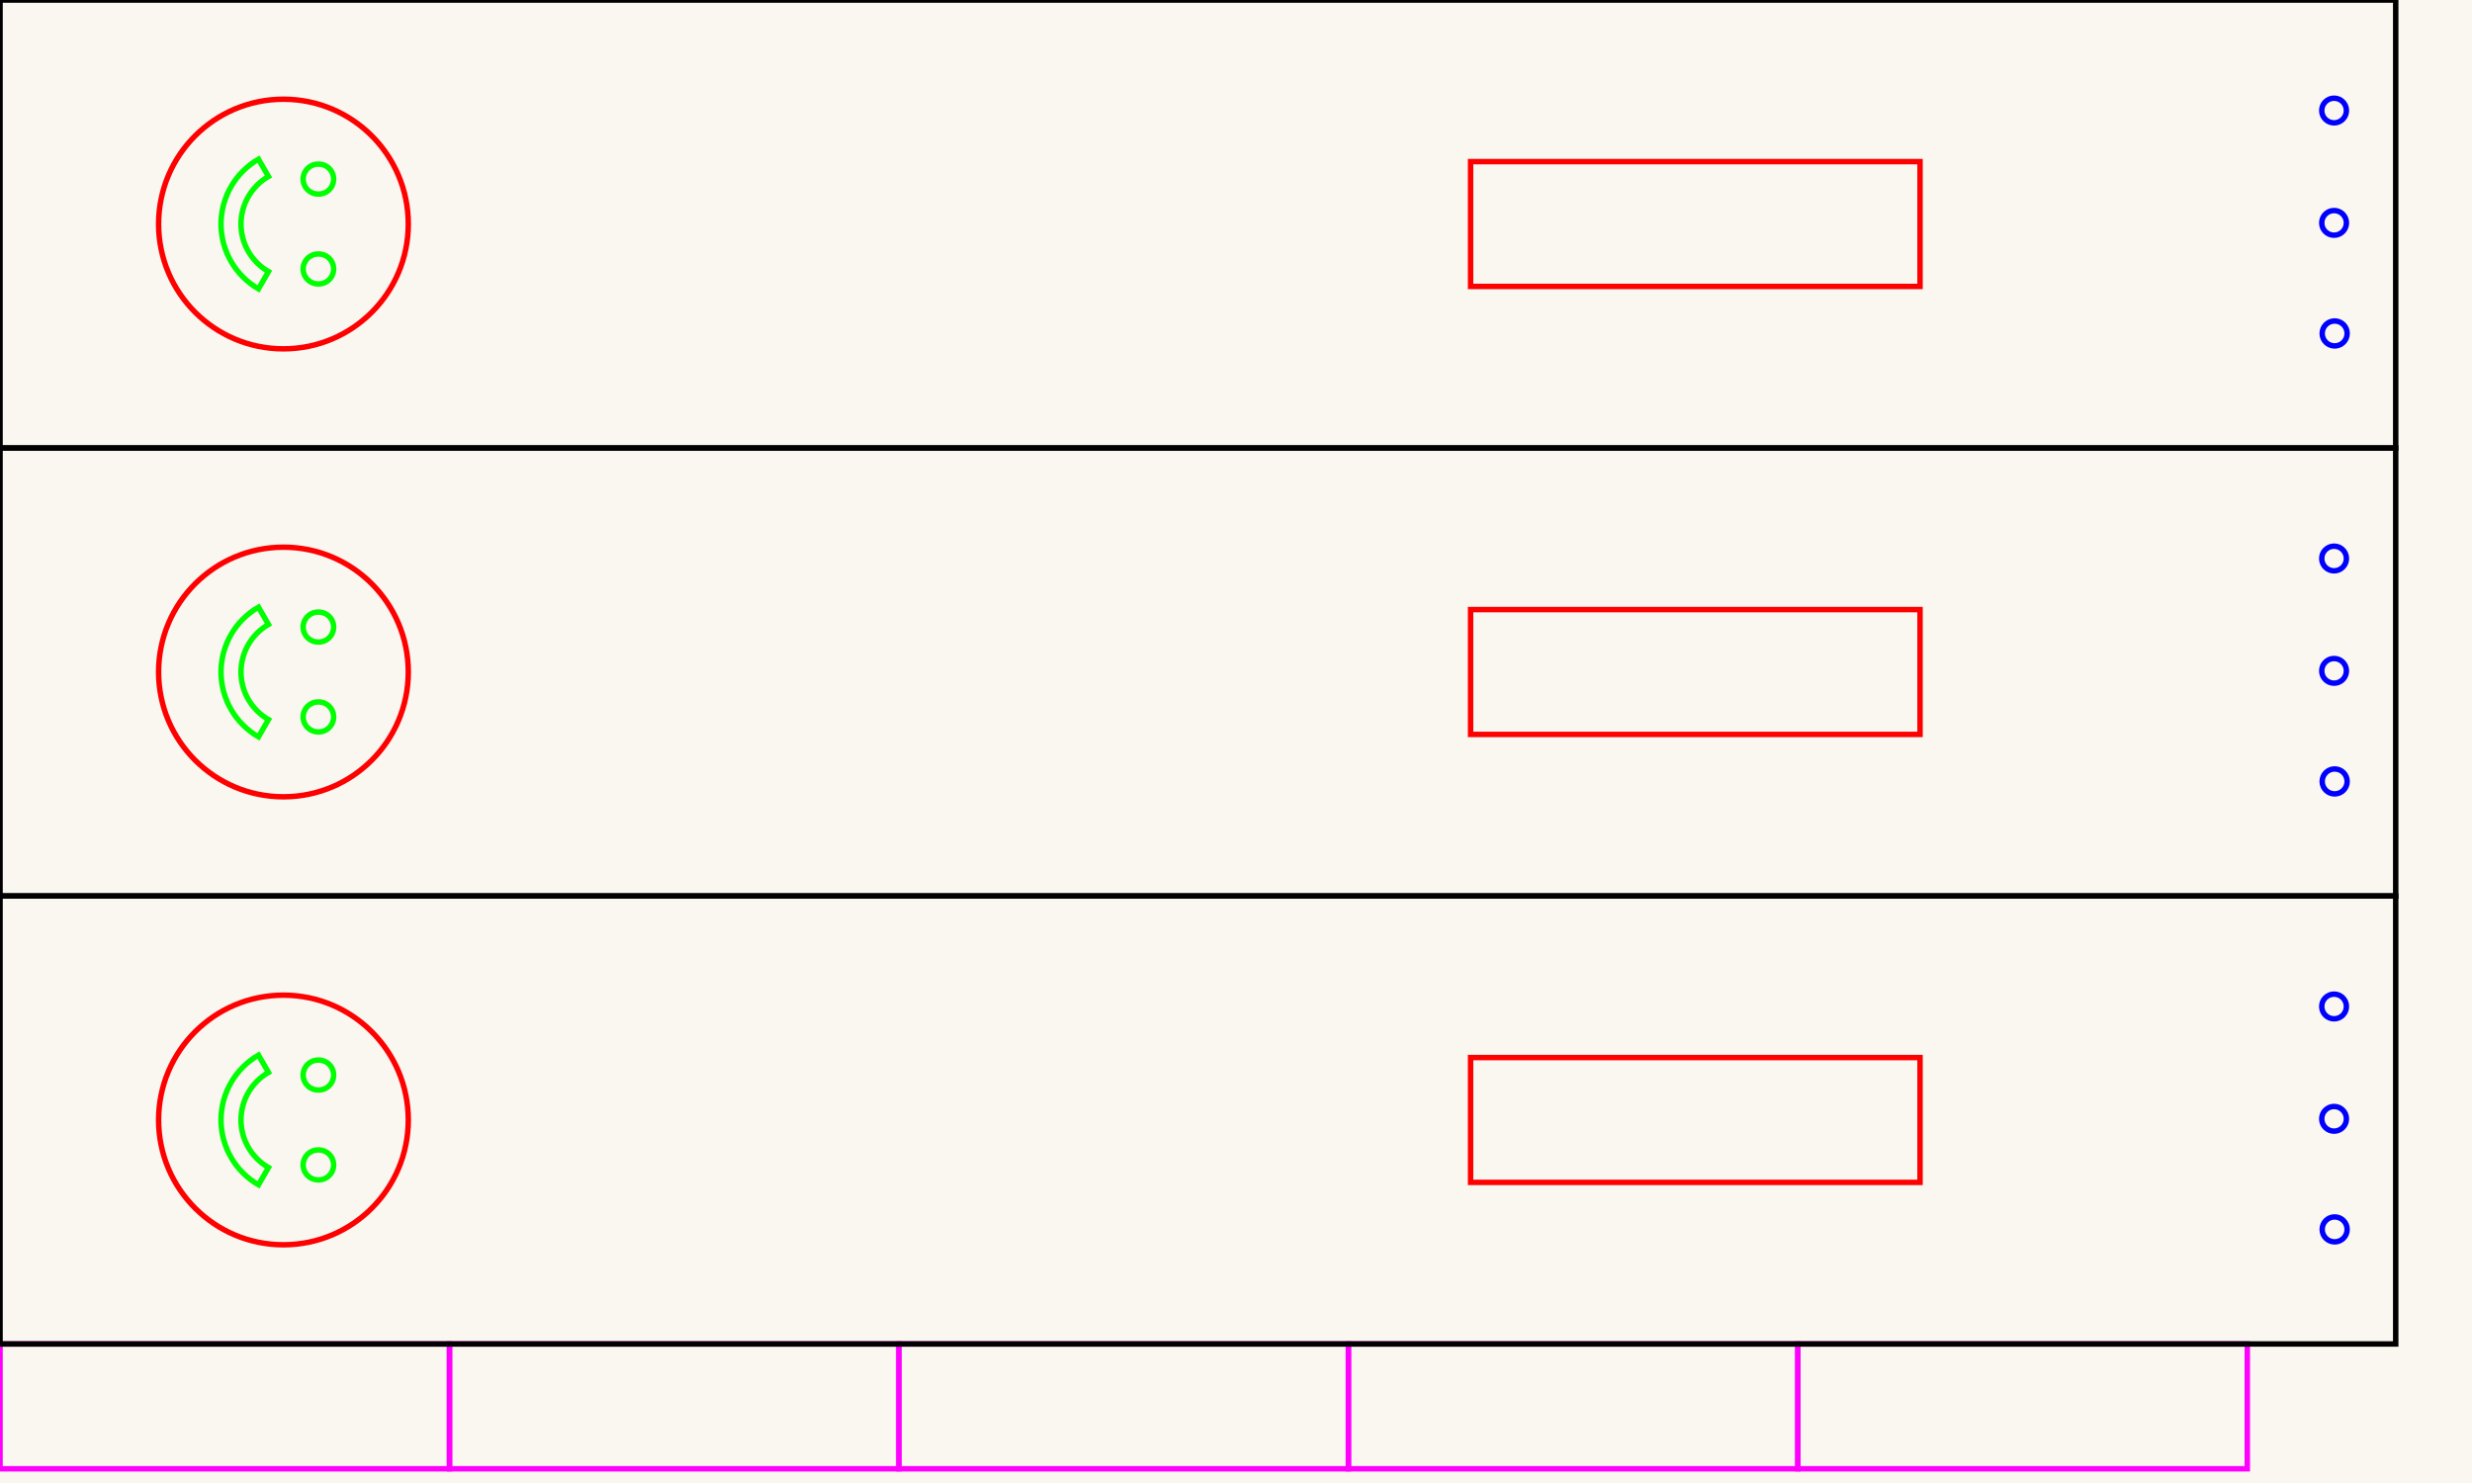
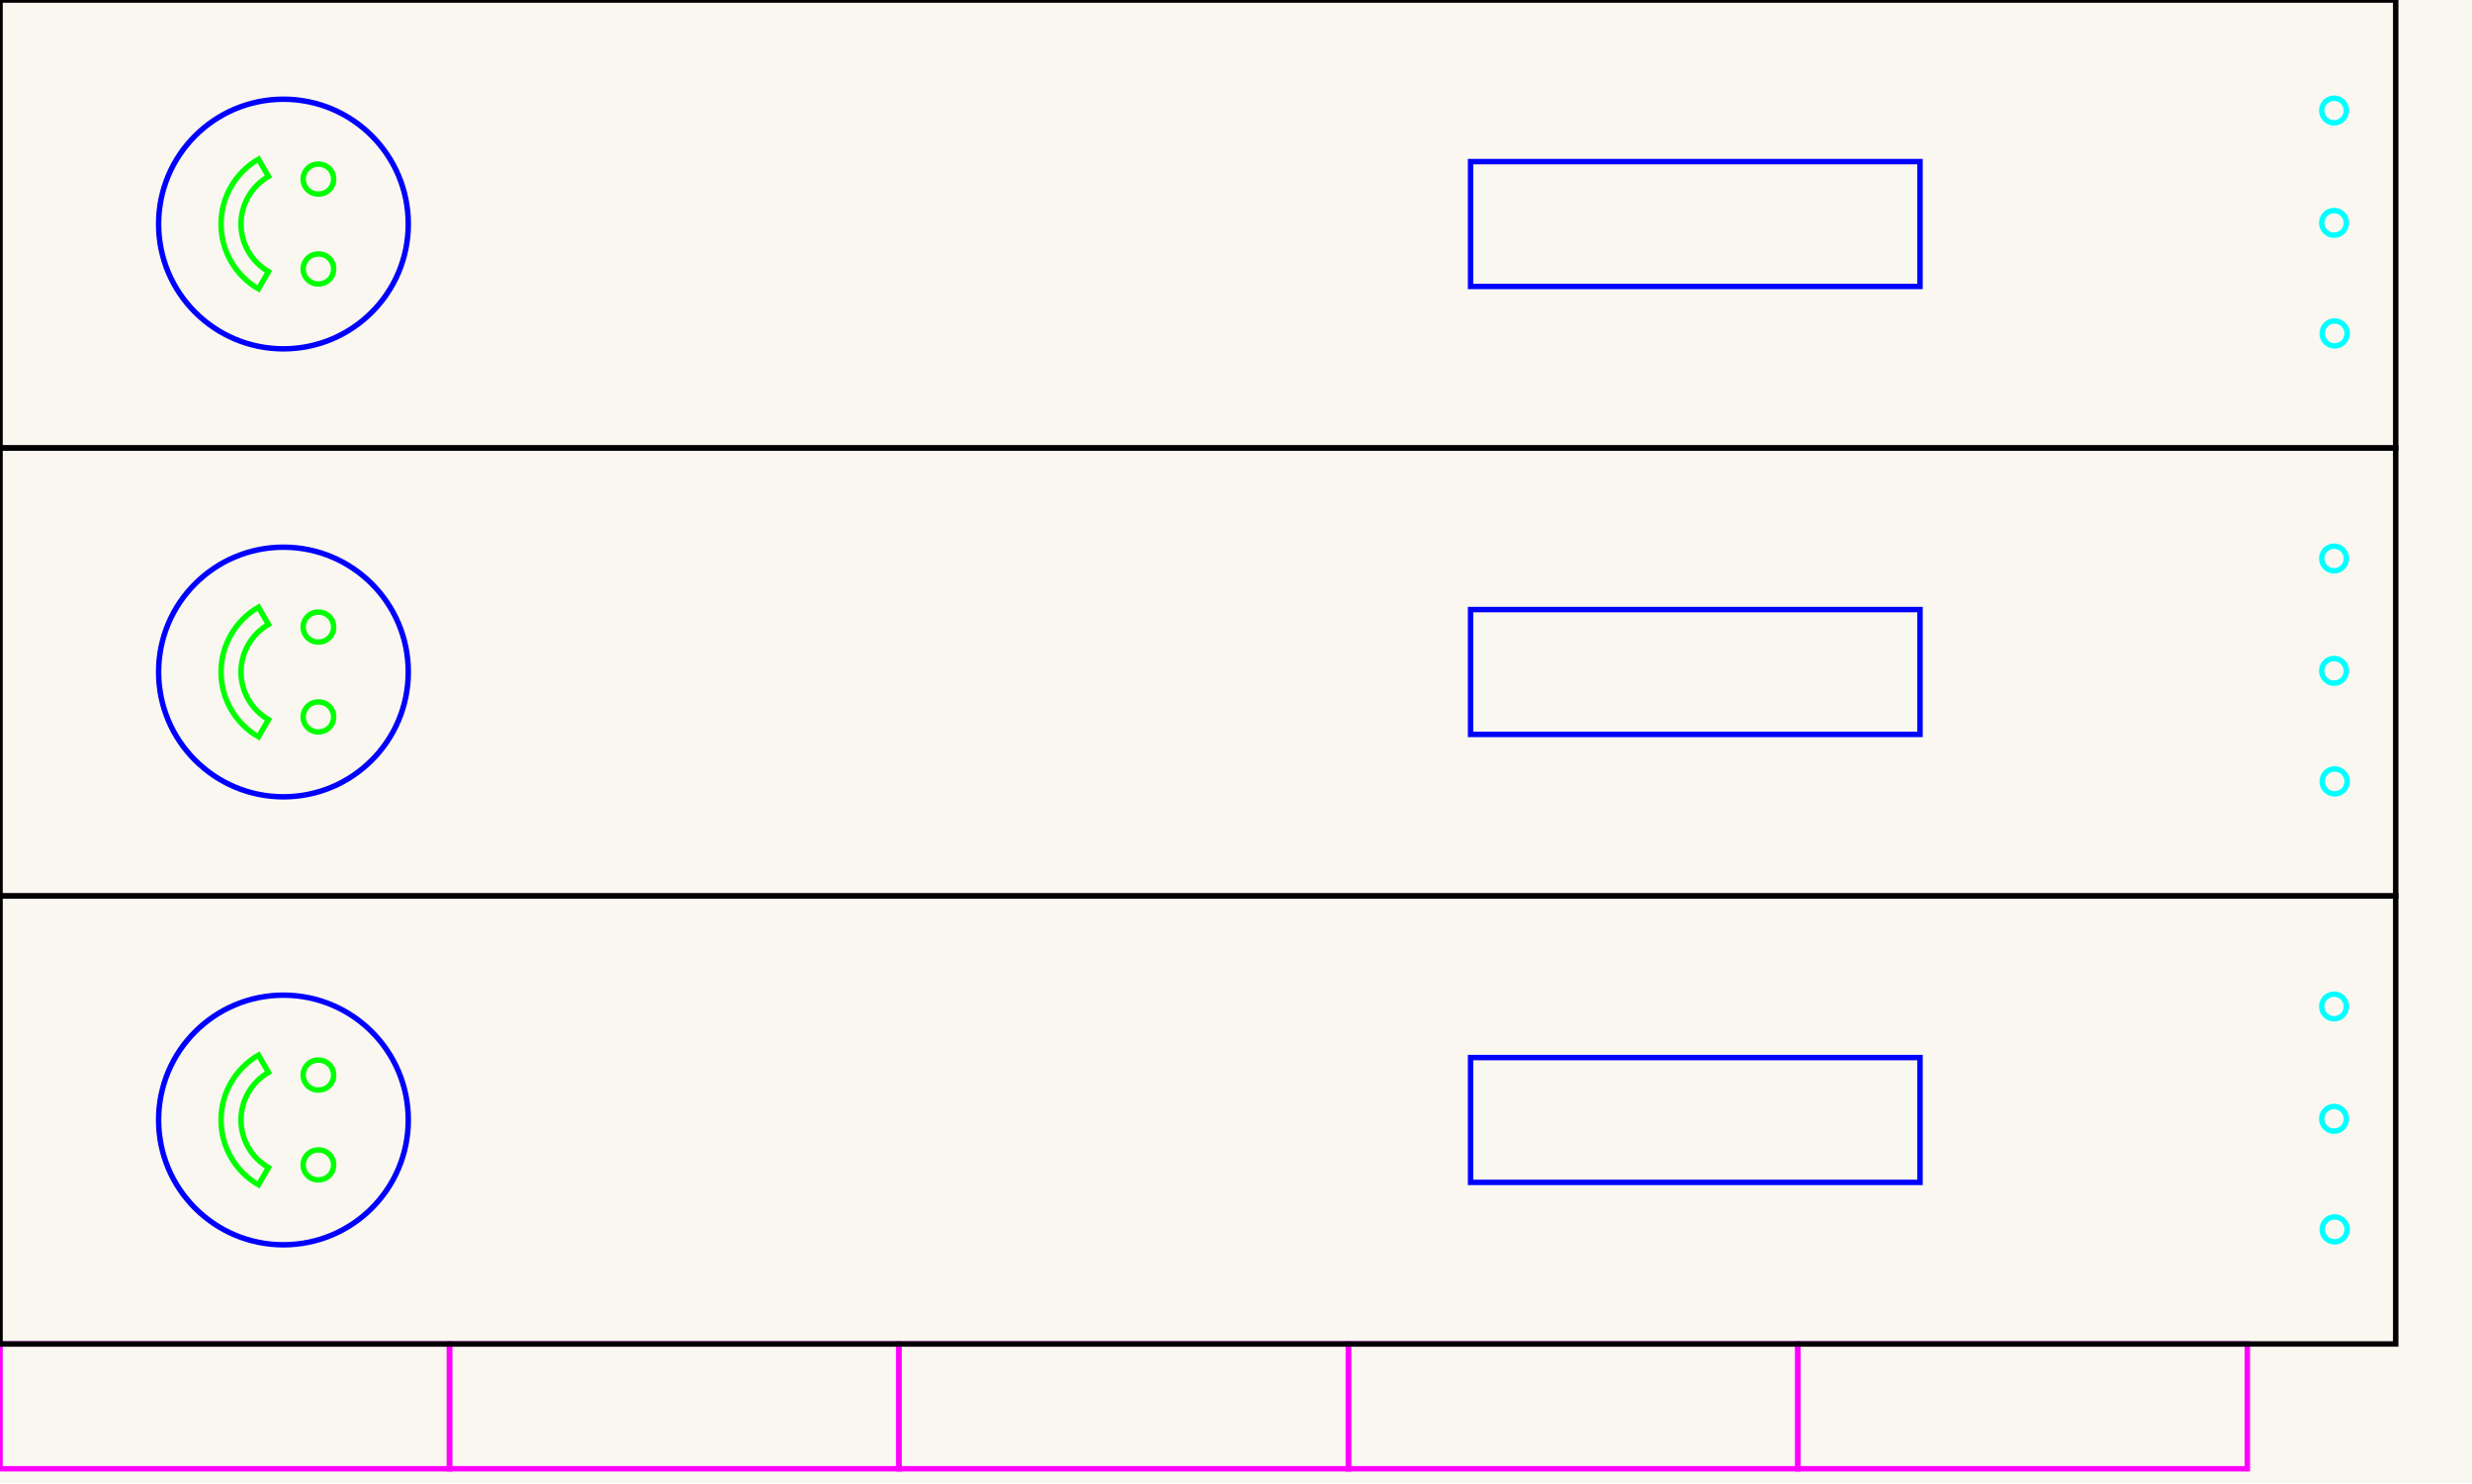
<svg xmlns="http://www.w3.org/2000/svg" width="495mm" height="297mm" viewBox="0 0 495 297" version="1.1" id="svg1">
  <rect x="0" y="0" width="495" height="297" fill="#faf7f0" />
  <defs id="defs1" />
  <g id="layer1">
    <rect style="fill:none;stroke:#000000;stroke-width:1.09;stroke-dasharray:none" id="rect1" width="479.715" height="89.715" x="0.008" y="0.008" />
-     <ellipse style="fill:none;stroke:#0000ff;stroke-width:1.09;stroke-dasharray:none;stroke-opacity:1" id="path2" cx="467.382" cy="22.135" rx="2.471" ry="2.471" />
-     <ellipse style="fill:none;stroke:#0000ff;stroke-width:1.09;stroke-dasharray:none;stroke-opacity:1" id="path2-5" cx="467.382" cy="44.635" rx="2.471" ry="2.471" />
-     <circle style="fill:none;stroke:#0000ff;stroke-width:1.09;stroke-dasharray:none;stroke-opacity:1" id="path2-5-8" cx="467.5" cy="66.78" r="2.5" />
+     <ellipse style="fill:none;stroke:#00ffff;stroke-width:1.09;stroke-dasharray:none;stroke-opacity:1" id="path2" cx="467.382" cy="22.135" rx="2.471" ry="2.471" />
+     <ellipse style="fill:none;stroke:#00ffff;stroke-width:1.09;stroke-dasharray:none;stroke-opacity:1" id="path2-5" cx="467.382" cy="44.635" rx="2.471" ry="2.471" />
+     <circle style="fill:none;stroke:#00ffff;stroke-width:1.09;stroke-dasharray:none;stroke-opacity:1" id="path2-5-8" cx="467.5" cy="66.78" r="2.5" />
    <rect style="fill:none;stroke:#ff00ff;stroke-width:1.09;stroke-dasharray:none;fill-opacity:1;stroke-opacity:1" id="rect2" width="90" height="25" x="0.008" y="269.152" />
    <rect style="fill:none;stroke:#ff00ff;stroke-width:1.09;stroke-dasharray:none;fill-opacity:1;stroke-opacity:1" id="rect2-9" width="90" height="25" x="90.008" y="269.152" />
    <rect style="fill:none;stroke:#ff00ff;stroke-width:1.09;stroke-dasharray:none;fill-opacity:1;stroke-opacity:1" id="rect2-2" width="90" height="25" x="180.008" y="269.152" />
    <rect style="fill:none;stroke:#ff00ff;stroke-width:1.09;stroke-dasharray:none;fill-opacity:1;stroke-opacity:1" id="rect2-97" width="90" height="25" x="270.008" y="269.152" />
    <rect style="fill:none;stroke:#ff00ff;stroke-width:1.09;stroke-dasharray:none;fill-opacity:1;stroke-opacity:1" id="rect2-5" width="90" height="25" x="360.008" y="269.152" />
    <path d="m 51.758,57.854 a 15,14.998 0 0 1 0,-25.977 l 2,3.463 a 11,10.998 0 0 0 0,19.05 z" id="path4" style="fill:none;stroke:#00ff00;stroke-width:1.09;stroke-dasharray:none;stroke-opacity:1;" />
    <path d="m 63.758,50.865 a 3,3 0 1 0 0,5.999 3,3 0 1 0 0,-5.999 z" id="path3" style="fill:none;stroke:#00ff00;stroke-width:1.09;stroke-dasharray:none;stroke-opacity:1;" />
    <path d="m 63.758,32.867 a 3,3 0 1 0 0,5.999 3,3 0 1 0 0,-5.999 z" id="path2-2" style="fill:none;stroke:#00ff00;stroke-width:1.09;stroke-dasharray:none;stroke-opacity:1;" />
-     <path d="m 81.758,44.866 a 25,24.996 0 1 0 -50,0 25,24.996 0 1 0 50,0 z" id="path1" style="fill:none;stroke:#ff0000;stroke-width:1.09;stroke-dasharray:none;stroke-opacity:1;" />
+     <path d="m 81.758,44.866 a 25,24.996 0 1 0 -50,0 25,24.996 0 1 0 50,0 z" id="path1" style="fill:none;stroke:#0000ff;stroke-width:1.09;stroke-dasharray:none;stroke-opacity:1;" />
  </g>
-   <rect style="fill:none;stroke:#ff0000;stroke-width:1.09;stroke-dasharray:none;stroke-opacity:1;" id="rect2-5-1" width="90" height="25" x="294.473" y="32.366" />
+   <rect style="fill:none;stroke:#0000ff;stroke-width:1.09;stroke-dasharray:none;stroke-opacity:1;" id="rect2-5-1" width="90" height="25" x="294.473" y="32.366" />
  <rect style="fill:none;stroke:#000000;stroke-width:1.09;stroke-dasharray:none;" id="rect1-6" width="479.715" height="89.715" x="0.008" y="89.723" />
-   <ellipse style="fill:none;stroke:#0000ff;stroke-width:1.09;stroke-dasharray:none;stroke-opacity:1;" id="path2-8" cx="467.382" cy="111.85" rx="2.471" ry="2.471" />
-   <ellipse style="fill:none;stroke:#0000ff;stroke-width:1.09;stroke-dasharray:none;stroke-opacity:1;" id="path2-5-5" cx="467.382" cy="134.35" rx="2.471" ry="2.471" />
-   <circle style="fill:none;stroke:#0000ff;stroke-width:1.09;stroke-dasharray:none;stroke-opacity:1;" id="path2-5-8-4" cx="467.5" cy="156.495" r="2.5" />
+   <ellipse style="fill:none;stroke:#00ffff;stroke-width:1.09;stroke-dasharray:none;stroke-opacity:1;" id="path2-8" cx="467.382" cy="111.85" rx="2.471" ry="2.471" />
+   <ellipse style="fill:none;stroke:#00ffff;stroke-width:1.09;stroke-dasharray:none;stroke-opacity:1;" id="path2-5-5" cx="467.382" cy="134.35" rx="2.471" ry="2.471" />
+   <circle style="fill:none;stroke:#00ffff;stroke-width:1.09;stroke-dasharray:none;stroke-opacity:1;" id="path2-5-8-4" cx="467.5" cy="156.495" r="2.5" />
  <path d="m 51.758,147.569 a 15,14.998 0 0 1 0,-25.977 l 2,3.463 a 11,10.998 0 0 0 0,19.05 z" id="path4-7" style="fill:none;stroke:#00ff00;stroke-width:1.09;stroke-dasharray:none;stroke-opacity:1;" />
  <path d="m 63.758,140.579 a 3,3 0 1 0 0,5.999 3,3 0 1 0 0,-5.999 z" id="path3-9" style="fill:none;stroke:#00ff00;stroke-width:1.09;stroke-dasharray:none;stroke-opacity:1;" />
  <path d="m 63.758,122.582 a 3,3 0 1 0 0,5.999 3,3 0 1 0 0,-5.999 z" id="path2-2-6" style="fill:none;stroke:#00ff00;stroke-width:1.09;stroke-dasharray:none;stroke-opacity:1;" />
-   <path d="m 81.758,134.58 a 25,24.996 0 1 0 -50,0 25,24.996 0 1 0 50,0 z" id="path1-6" style="fill:none;stroke:#ff0000;stroke-width:1.09;stroke-dasharray:none;stroke-opacity:1;" />
-   <rect style="fill:none;stroke:#ff0000;stroke-width:1.09;stroke-dasharray:none;stroke-opacity:1;" id="rect2-5-1-6" width="90" height="25" x="294.473" y="122.08" />
+   <path d="m 81.758,134.58 a 25,24.996 0 1 0 -50,0 25,24.996 0 1 0 50,0 z" id="path1-6" style="fill:none;stroke:#0000ff;stroke-width:1.09;stroke-dasharray:none;stroke-opacity:1;" />
+   <rect style="fill:none;stroke:#0000ff;stroke-width:1.09;stroke-dasharray:none;stroke-opacity:1;" id="rect2-5-1-6" width="90" height="25" x="294.473" y="122.08" />
  <rect style="fill:none;stroke:#000000;stroke-width:1.09;stroke-dasharray:none;" id="rect1-1" width="479.715" height="89.715" x="0.008" y="179.438" />
-   <ellipse style="fill:none;stroke:#0000ff;stroke-width:1.09;stroke-dasharray:none;stroke-opacity:1;" id="path2-0" cx="467.382" cy="201.564" rx="2.471" ry="2.471" />
-   <ellipse style="fill:none;stroke:#0000ff;stroke-width:1.09;stroke-dasharray:none;stroke-opacity:1;" id="path2-5-81" cx="467.382" cy="224.064" rx="2.471" ry="2.471" />
-   <circle style="fill:none;stroke:#0000ff;stroke-width:1.09;stroke-dasharray:none;stroke-opacity:1;" id="path2-5-8-48" cx="467.5" cy="246.209" r="2.5" />
+   <ellipse style="fill:none;stroke:#00ffff;stroke-width:1.09;stroke-dasharray:none;stroke-opacity:1;" id="path2-0" cx="467.382" cy="201.564" rx="2.471" ry="2.471" />
+   <ellipse style="fill:none;stroke:#00ffff;stroke-width:1.09;stroke-dasharray:none;stroke-opacity:1;" id="path2-5-81" cx="467.382" cy="224.064" rx="2.471" ry="2.471" />
+   <circle style="fill:none;stroke:#00ffff;stroke-width:1.09;stroke-dasharray:none;stroke-opacity:1;" id="path2-5-8-48" cx="467.5" cy="246.209" r="2.5" />
  <path d="m 51.758,237.283 a 15,14.998 0 0 1 0,-25.977 l 2,3.463 a 11,10.998 0 0 0 0,19.05 z" id="path4-8" style="fill:none;stroke:#00ff00;stroke-width:1.09;stroke-dasharray:none;stroke-opacity:1;" />
  <path d="m 63.758,230.294 a 3,3 0 1 0 0,5.999 3,3 0 1 0 0,-5.999 z" id="path3-4" style="fill:none;stroke:#00ff00;stroke-width:1.09;stroke-dasharray:none;stroke-opacity:1;" />
  <path d="m 63.758,212.297 a 3,3 0 1 0 0,5.999 3,3 0 1 0 0,-5.999 z" id="path2-2-5" style="fill:none;stroke:#00ff00;stroke-width:1.09;stroke-dasharray:none;stroke-opacity:1;" />
-   <path d="m 81.758,224.295 a 25,24.996 0 1 0 -50,0 25,24.996 0 1 0 50,0 z" id="path1-7" style="fill:none;stroke:#ff0000;stroke-width:1.09;stroke-dasharray:none;stroke-opacity:1;" />
-   <rect style="fill:none;stroke:#ff0000;stroke-width:1.09;stroke-dasharray:none;stroke-opacity:1;" id="rect2-5-1-9" width="90" height="25" x="294.473" y="211.795" />
+   <path d="m 81.758,224.295 a 25,24.996 0 1 0 -50,0 25,24.996 0 1 0 50,0 z" id="path1-7" style="fill:none;stroke:#0000ff;stroke-width:1.09;stroke-dasharray:none;stroke-opacity:1;" />
+   <rect style="fill:none;stroke:#0000ff;stroke-width:1.09;stroke-dasharray:none;stroke-opacity:1;" id="rect2-5-1-9" width="90" height="25" x="294.473" y="211.795" />
</svg>
